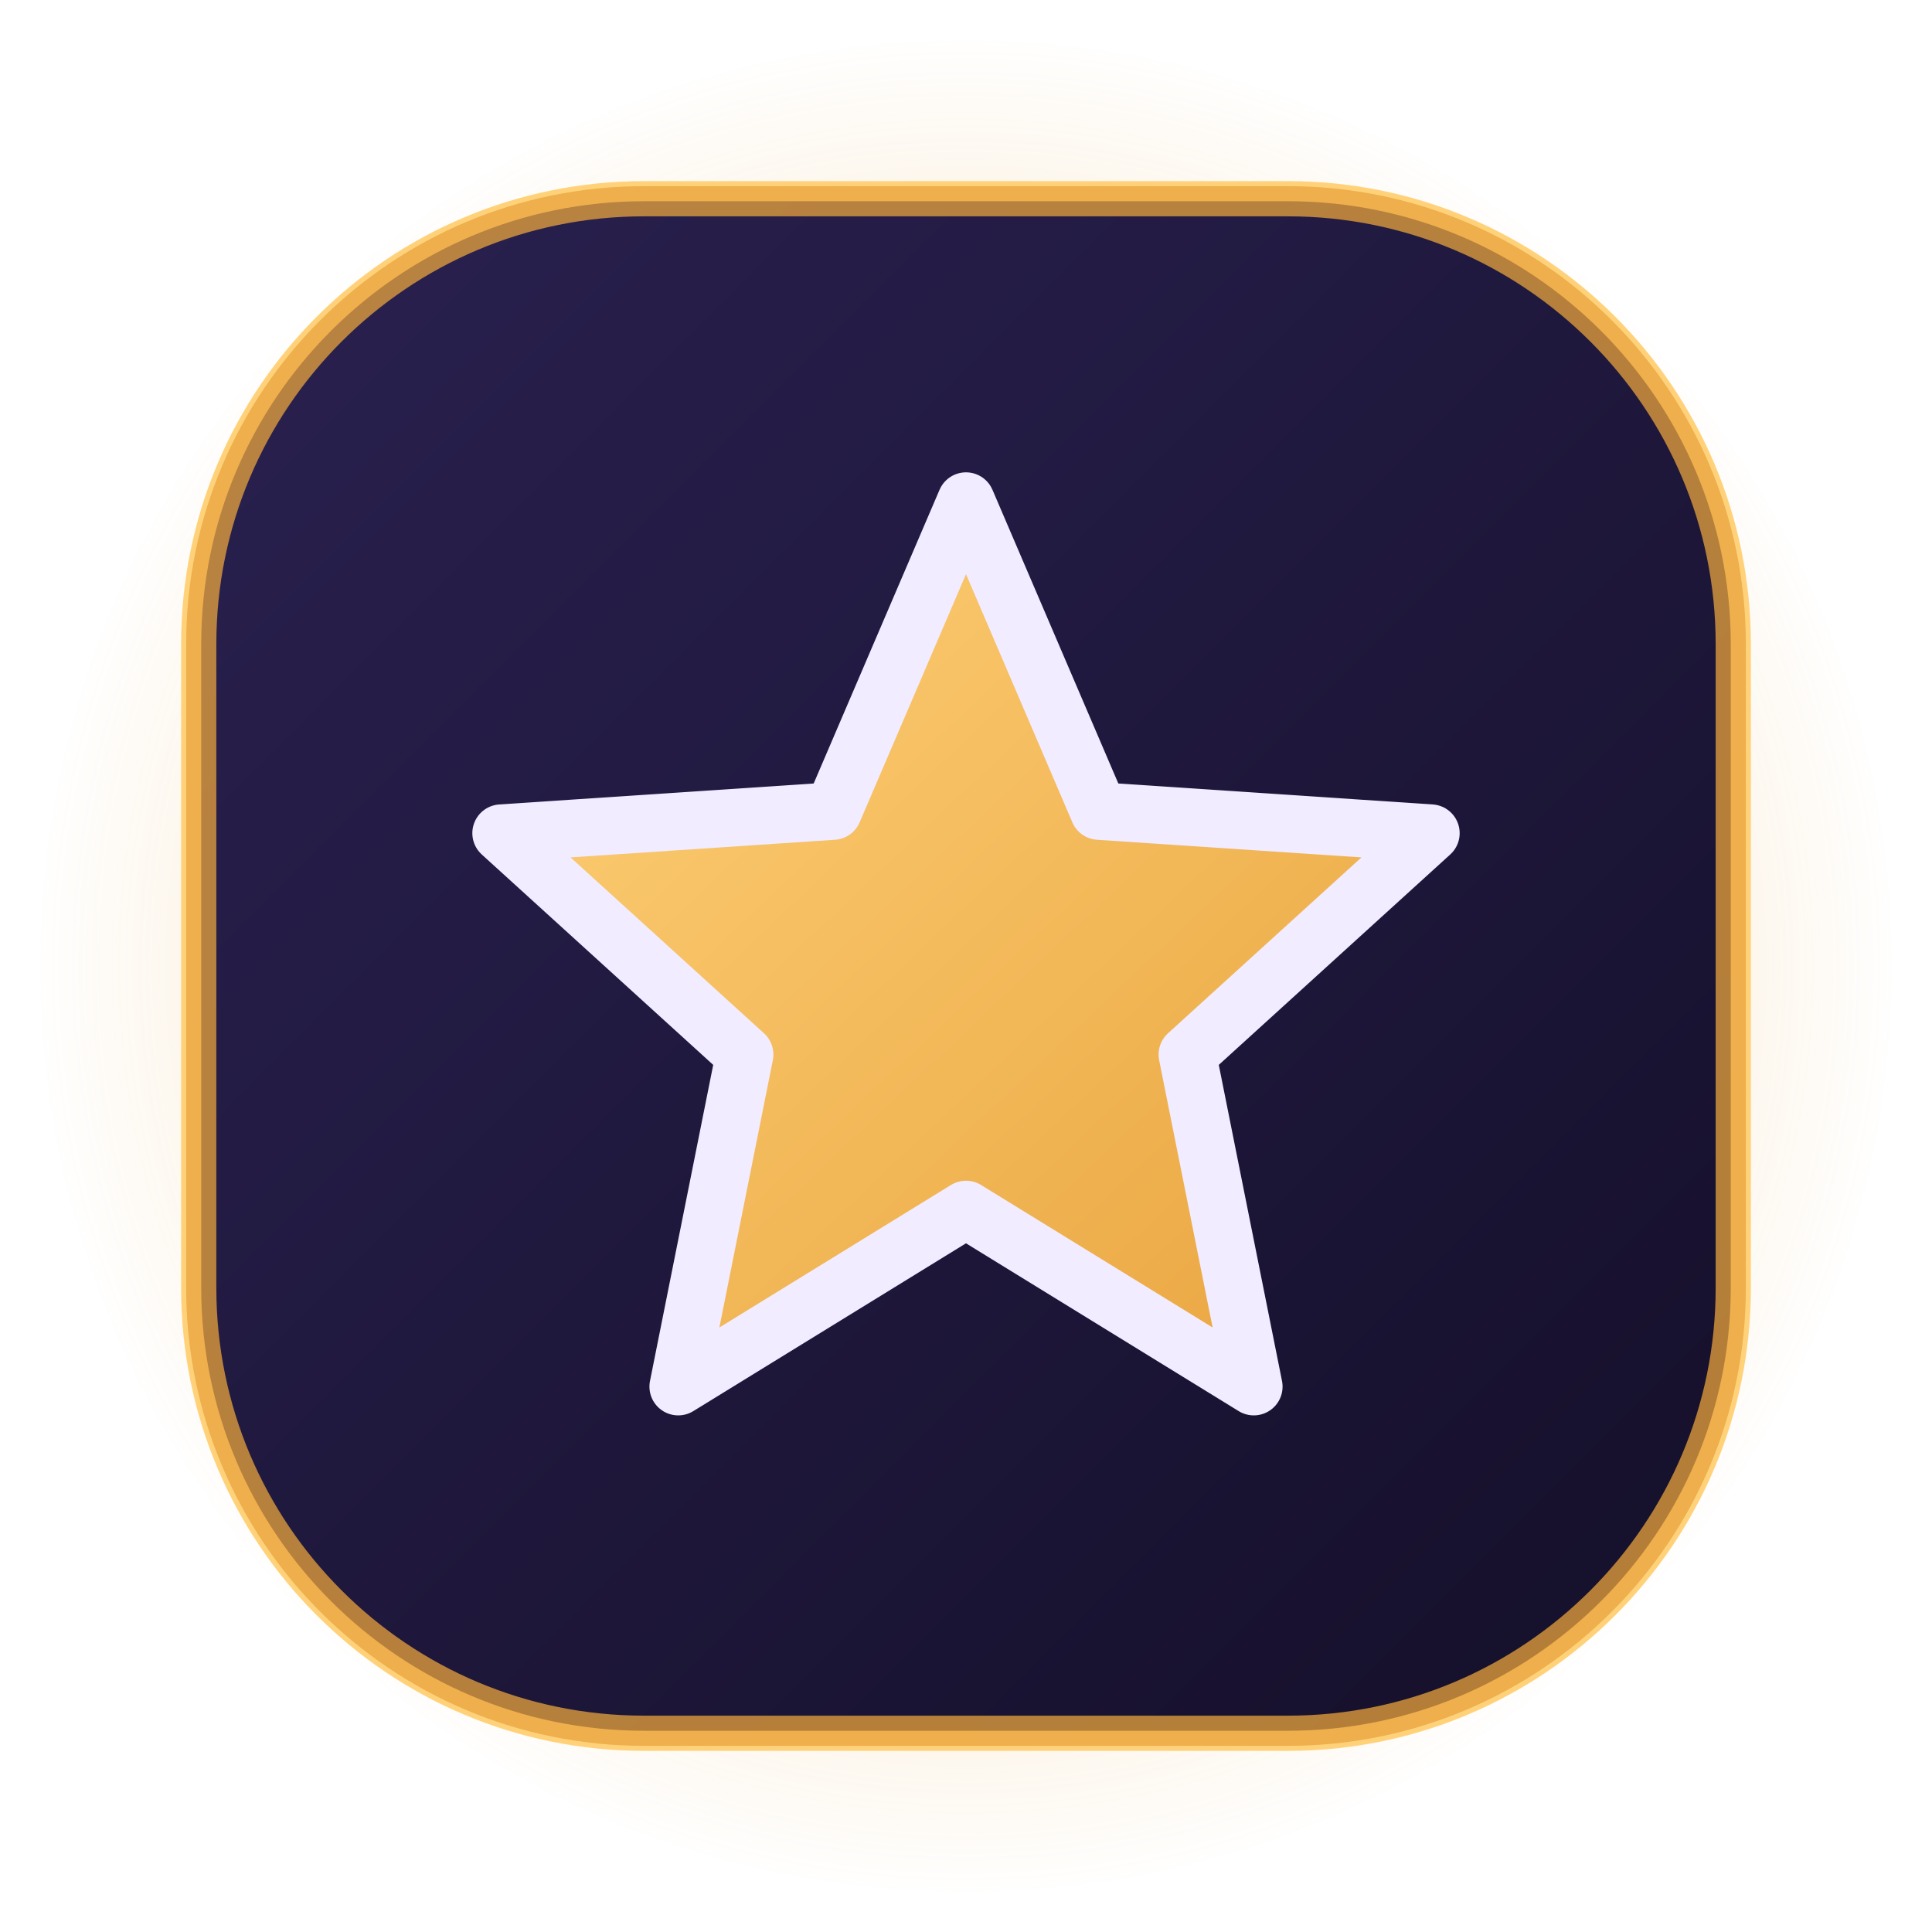
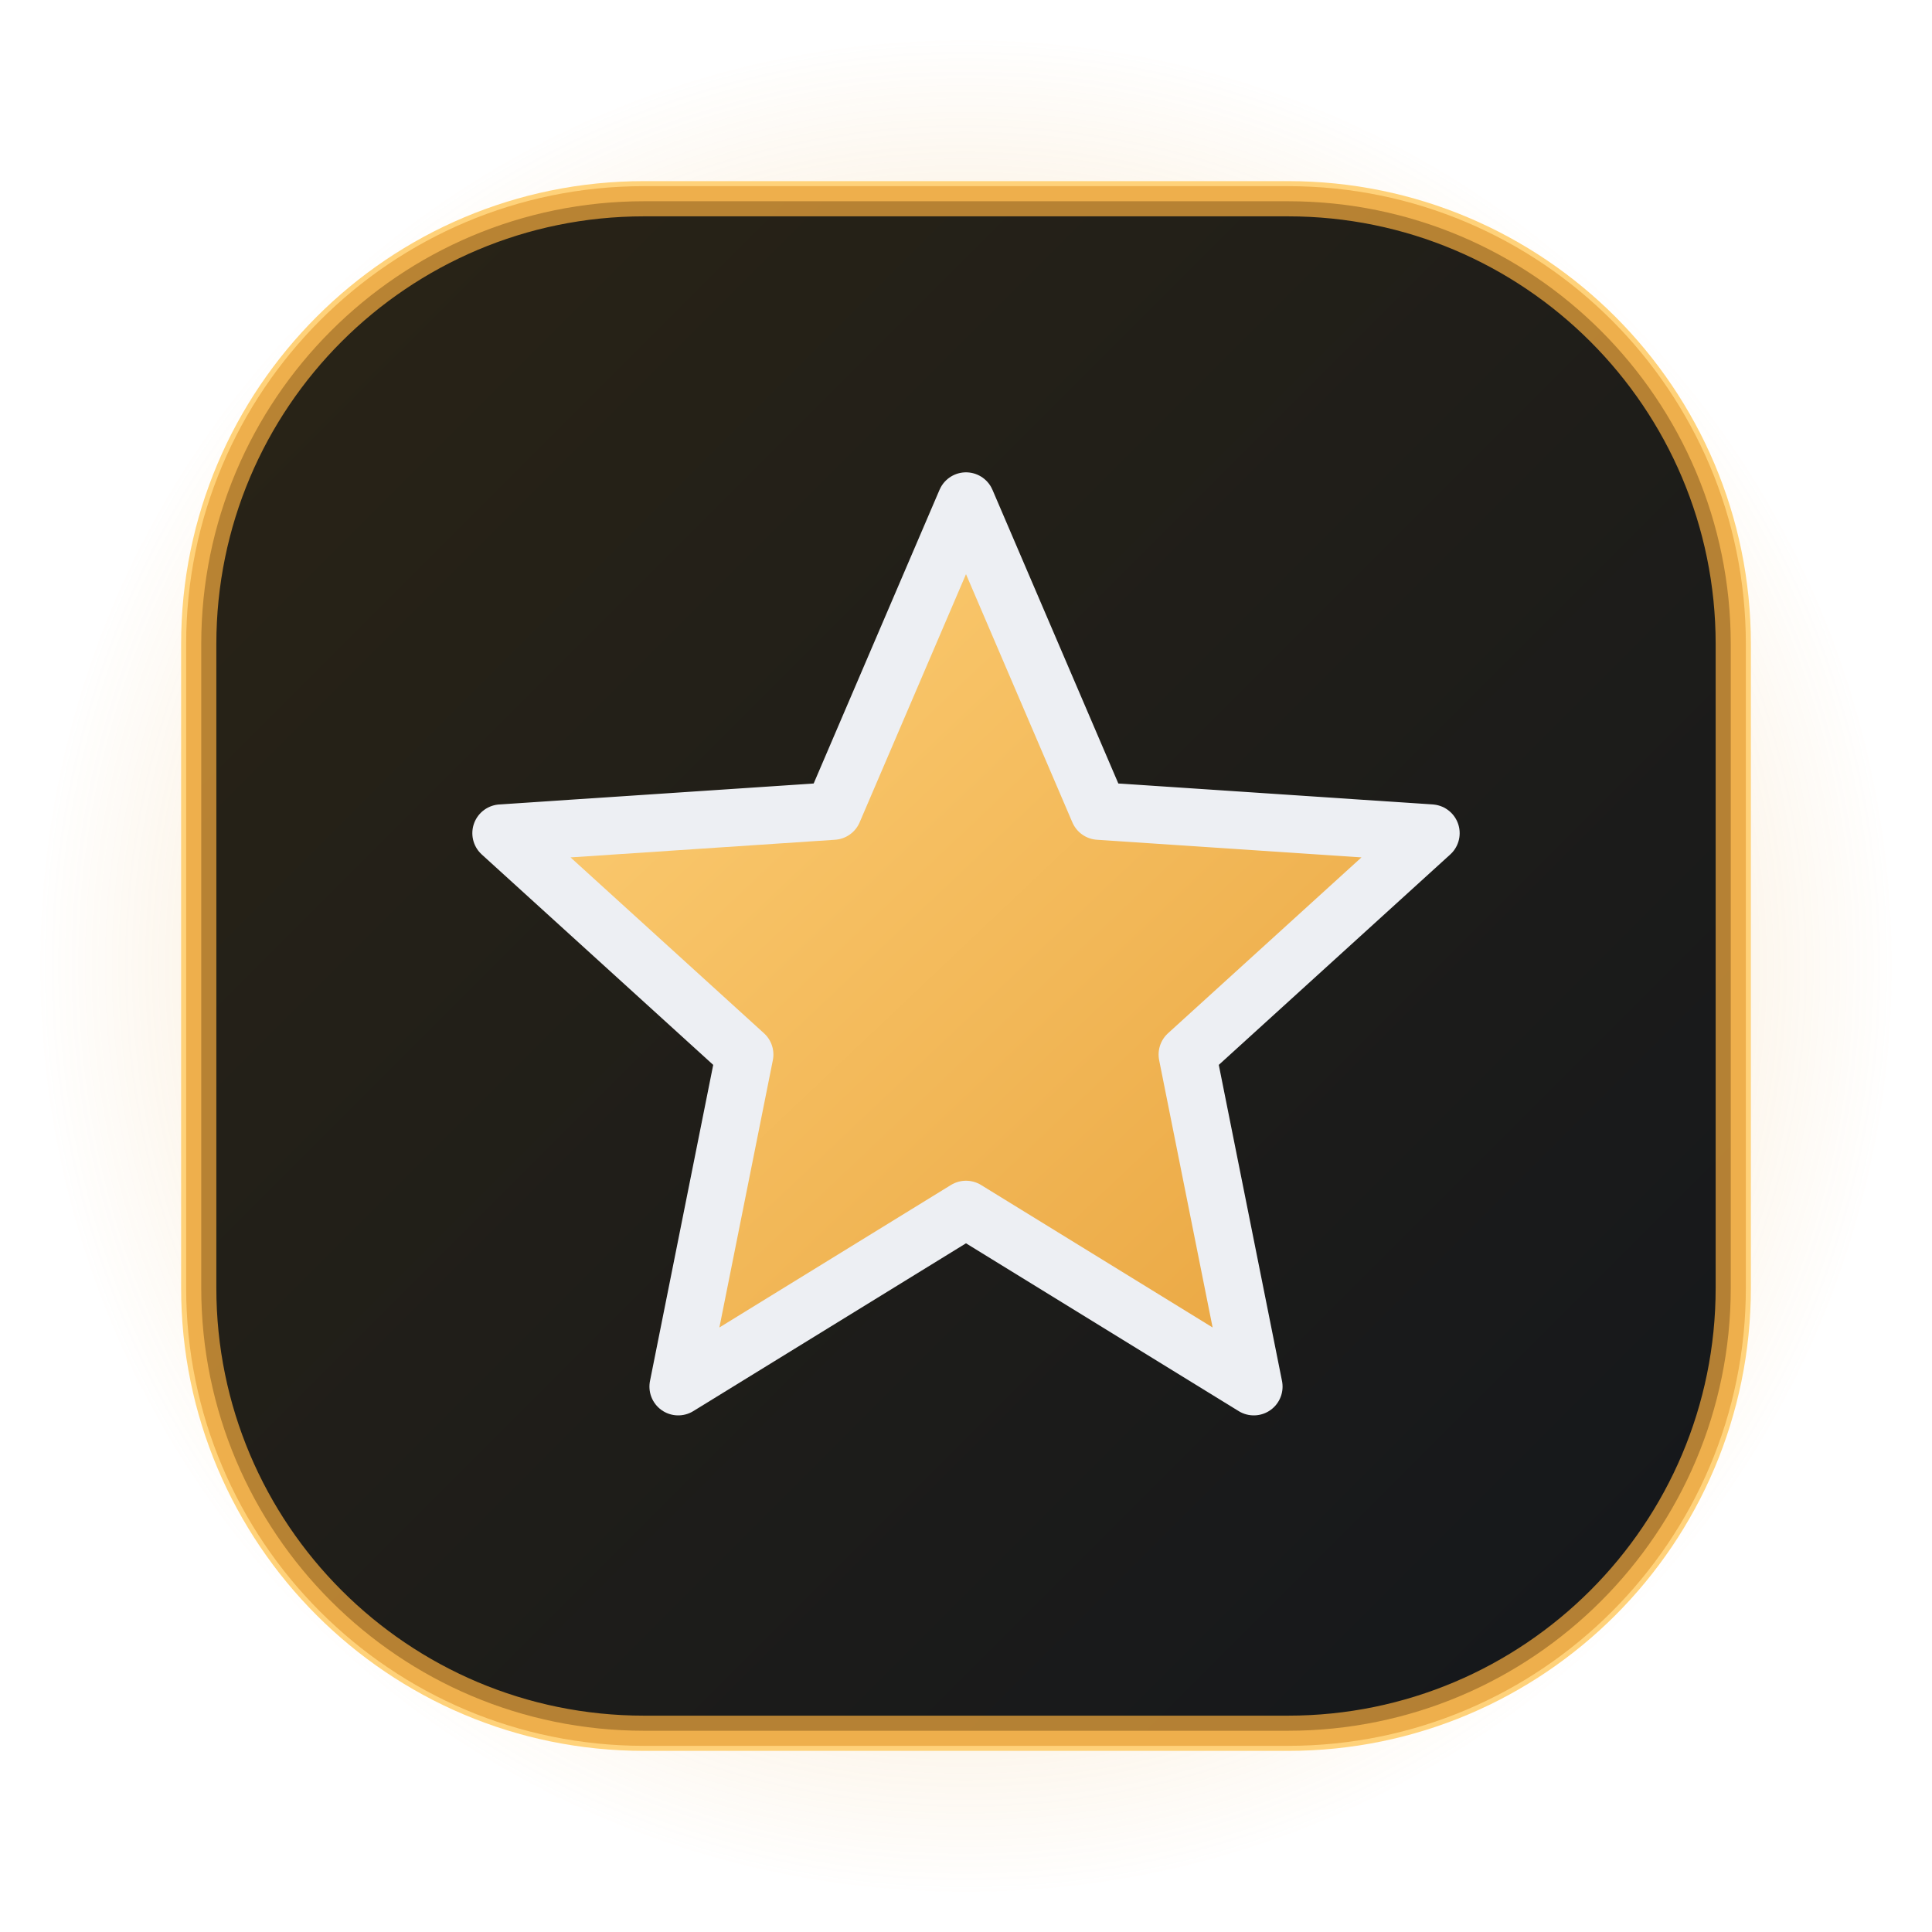
<svg xmlns="http://www.w3.org/2000/svg" width="96" height="96" viewBox="0 0 96 96" role="img" aria-hidden="true">
  <defs>
    <linearGradient id="tile" x1="0" y1="0" x2="1" y2="1">
-       <stop offset="0" stop-color="#2A2150" />
-       <stop offset="1" stop-color="#140F29" />
+       <stop offset="0" stop-color="#2A2416" />
+       <stop offset="1" stop-color="#14171C" />
    </linearGradient>
    <radialGradient id="gl" cx=".5" cy=".5" r=".5">
      <stop offset="0" stop-color="#E8A33D" stop-opacity=".55" />
      <stop offset="1" stop-color="#E8A33D" stop-opacity="0" />
    </radialGradient>
    <linearGradient id="ig" x1="0" y1="0" x2="1" y2="1">
      <stop offset="0" stop-color="#FFD27A" />
      <stop offset="1" stop-color="#E8A33D" />
    </linearGradient>
    <style>.ring{animation:ring 2.8s ease-out infinite;transform-box:fill-box;transform-origin:center}@keyframes ring{0%{opacity:.75;transform:scale(1)}100%{opacity:0;transform:scale(1.22)}}
.ib-spin{animation:ibspin 9s linear infinite;transform-box:fill-box;transform-origin:center}
.ib-spin-slow{animation:ibspin 14s linear infinite;transform-box:fill-box;transform-origin:center}
.ib-pulse{animation:ibpulse 2.4s ease-in-out infinite;transform-box:fill-box;transform-origin:center}
.ib-spark{animation:ibtw 1.8s ease-in-out infinite}
.ib-tw1{animation:ibtw 2.6s ease-in-out infinite;transform-box:fill-box;transform-origin:center}
.ib-tw2{animation:ibtw 2.6s ease-in-out infinite .8s;transform-box:fill-box;transform-origin:center}
.ib-tw3{animation:ibtw 2.6s ease-in-out infinite 1.6s;transform-box:fill-box;transform-origin:center}
.ib-needle{animation:ibneedle 4s ease-in-out infinite;transform-origin:0 0}
.ib-draw{stroke-dasharray:40;animation:ibdraw 3s ease-in-out infinite}
.ib-k1{animation:ibk 3.2s ease-in-out infinite}
.ib-k2{animation:ibk 3.2s ease-in-out infinite -1.1s}
.ib-k3{animation:ibk 3.2s ease-in-out infinite -2.2s}
.ib-rock{animation:ibrock 3s ease-in-out infinite;transform-origin:0 0}
.ib-blink{animation:ibblink 4s ease-in-out infinite;transform-box:fill-box;transform-origin:center}
.ib-slash{stroke-dasharray:60;animation:ibdraw 4s ease-in-out infinite}
.ib-float{animation:ibfloat 3.4s ease-in-out infinite}
.ib-orbit{animation:iborbit 3s linear infinite}
.ib-bob{animation:ibfloat 2.8s ease-in-out infinite}
.ib-fly{animation:ibfly 3s ease-in-out infinite}
.ib-trail{animation:ibtw 1.5s ease-in-out infinite}
.ib-shackle{animation:ibshackle 3s ease-in-out infinite}
.ib-trace{stroke-dasharray:36;animation:ibdraw 2.6s linear infinite}
.ib-globe{animation:ibglobe 4s ease-in-out infinite;transform-box:fill-box;transform-origin:center}
@keyframes ibspin{to{transform:rotate(360deg)}}
@keyframes ibpulse{0%,100%{transform:scale(1)}50%{transform:scale(1.12)}}
@keyframes ibtw{0%,100%{opacity:.25}50%{opacity:1}}
@keyframes ibneedle{0%,100%{transform:rotate(-25deg)}50%{transform:rotate(35deg)}}
@keyframes ibdraw{0%{stroke-dashoffset:40}35%,100%{stroke-dashoffset:0}}
@keyframes ibk{0%,100%{transform:translateX(-12px)}50%{transform:translateX(12px)}}
@keyframes ibrock{0%,100%{transform:rotate(0)}50%{transform:rotate(-14deg)}}
@keyframes ibblink{0%,44%,52%,100%{transform:scaleY(1)}48%{transform:scaleY(.1)}}
@keyframes ibfloat{0%,100%{transform:translateY(2px)}50%{transform:translateY(-3px)}}
@keyframes iborbit{to{stroke-dashoffset:-132}}
@keyframes ibfly{0%,100%{transform:translate(0,0)}50%{transform:translate(3px,-4px)}}
@keyframes ibshackle{0%,100%{transform:translateY(0)}50%{transform:translateY(-4px)}}
@keyframes ibglobe{0%,100%{transform:scaleX(1)}50%{transform:scaleX(.25)}}
</style>
  </defs>
  <circle cx="48" cy="48" r="46" fill="url(#gl)" />
  <rect class="ring" x="10" y="10" width="76" height="76" rx="22" fill="none" stroke="#FFD27A" stroke-width="2" />
  <rect x="10" y="10" width="76" height="76" rx="22" fill="url(#tile)" stroke="#E8A33D" stroke-opacity=".75" stroke-width="1.5" />
  <g transform="translate(48 48) scale(1.1)">
    <g class="ib-float">
-       <path d="M0 -21 L6 -7 L21 -6 L10 4 L13 19 L0 11 L-13 19 L-10 4 L-21 -6 L-6 -7 Z" fill="url(#ig)" stroke="#F1ECFF" stroke-width="2.6" stroke-linejoin="round" />
+       <path d="M0 -21 L6 -7 L21 -6 L10 4 L13 19 L0 11 L-13 19 L-10 4 L-21 -6 L-6 -7 Z" fill="url(#ig)" stroke="#EDEFF3" stroke-width="2.6" stroke-linejoin="round" />
    </g>
  </g>
</svg>
